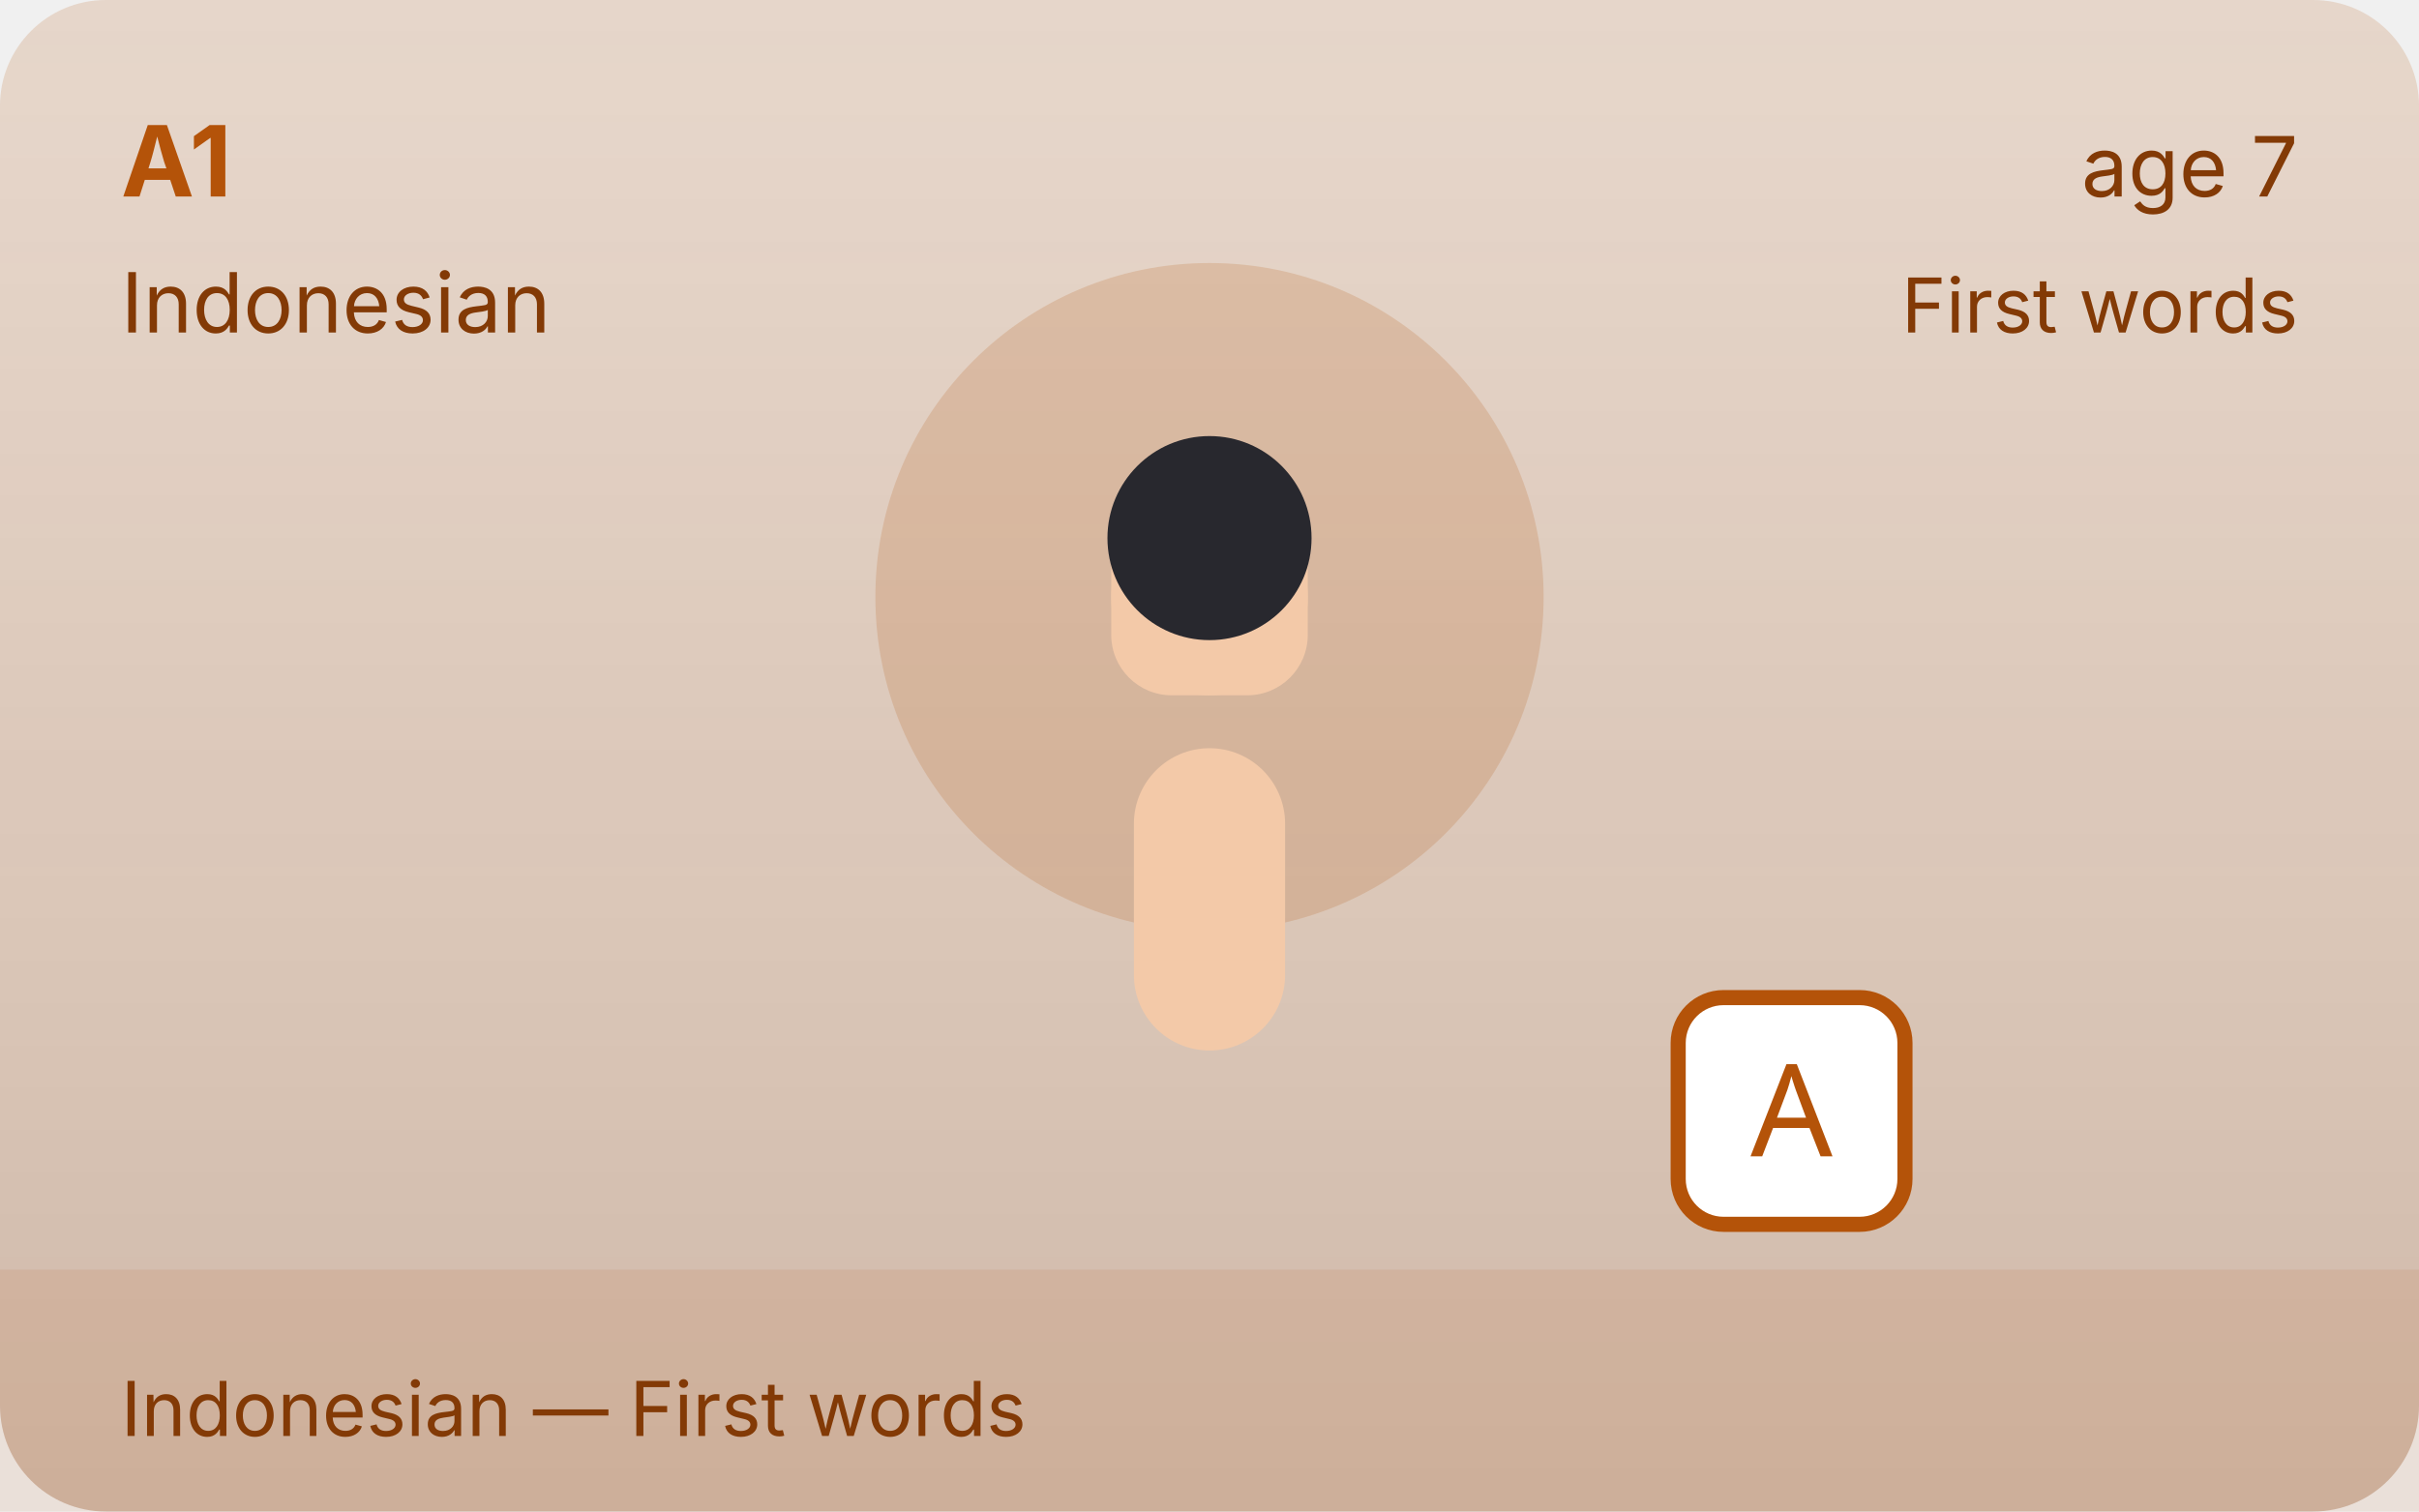
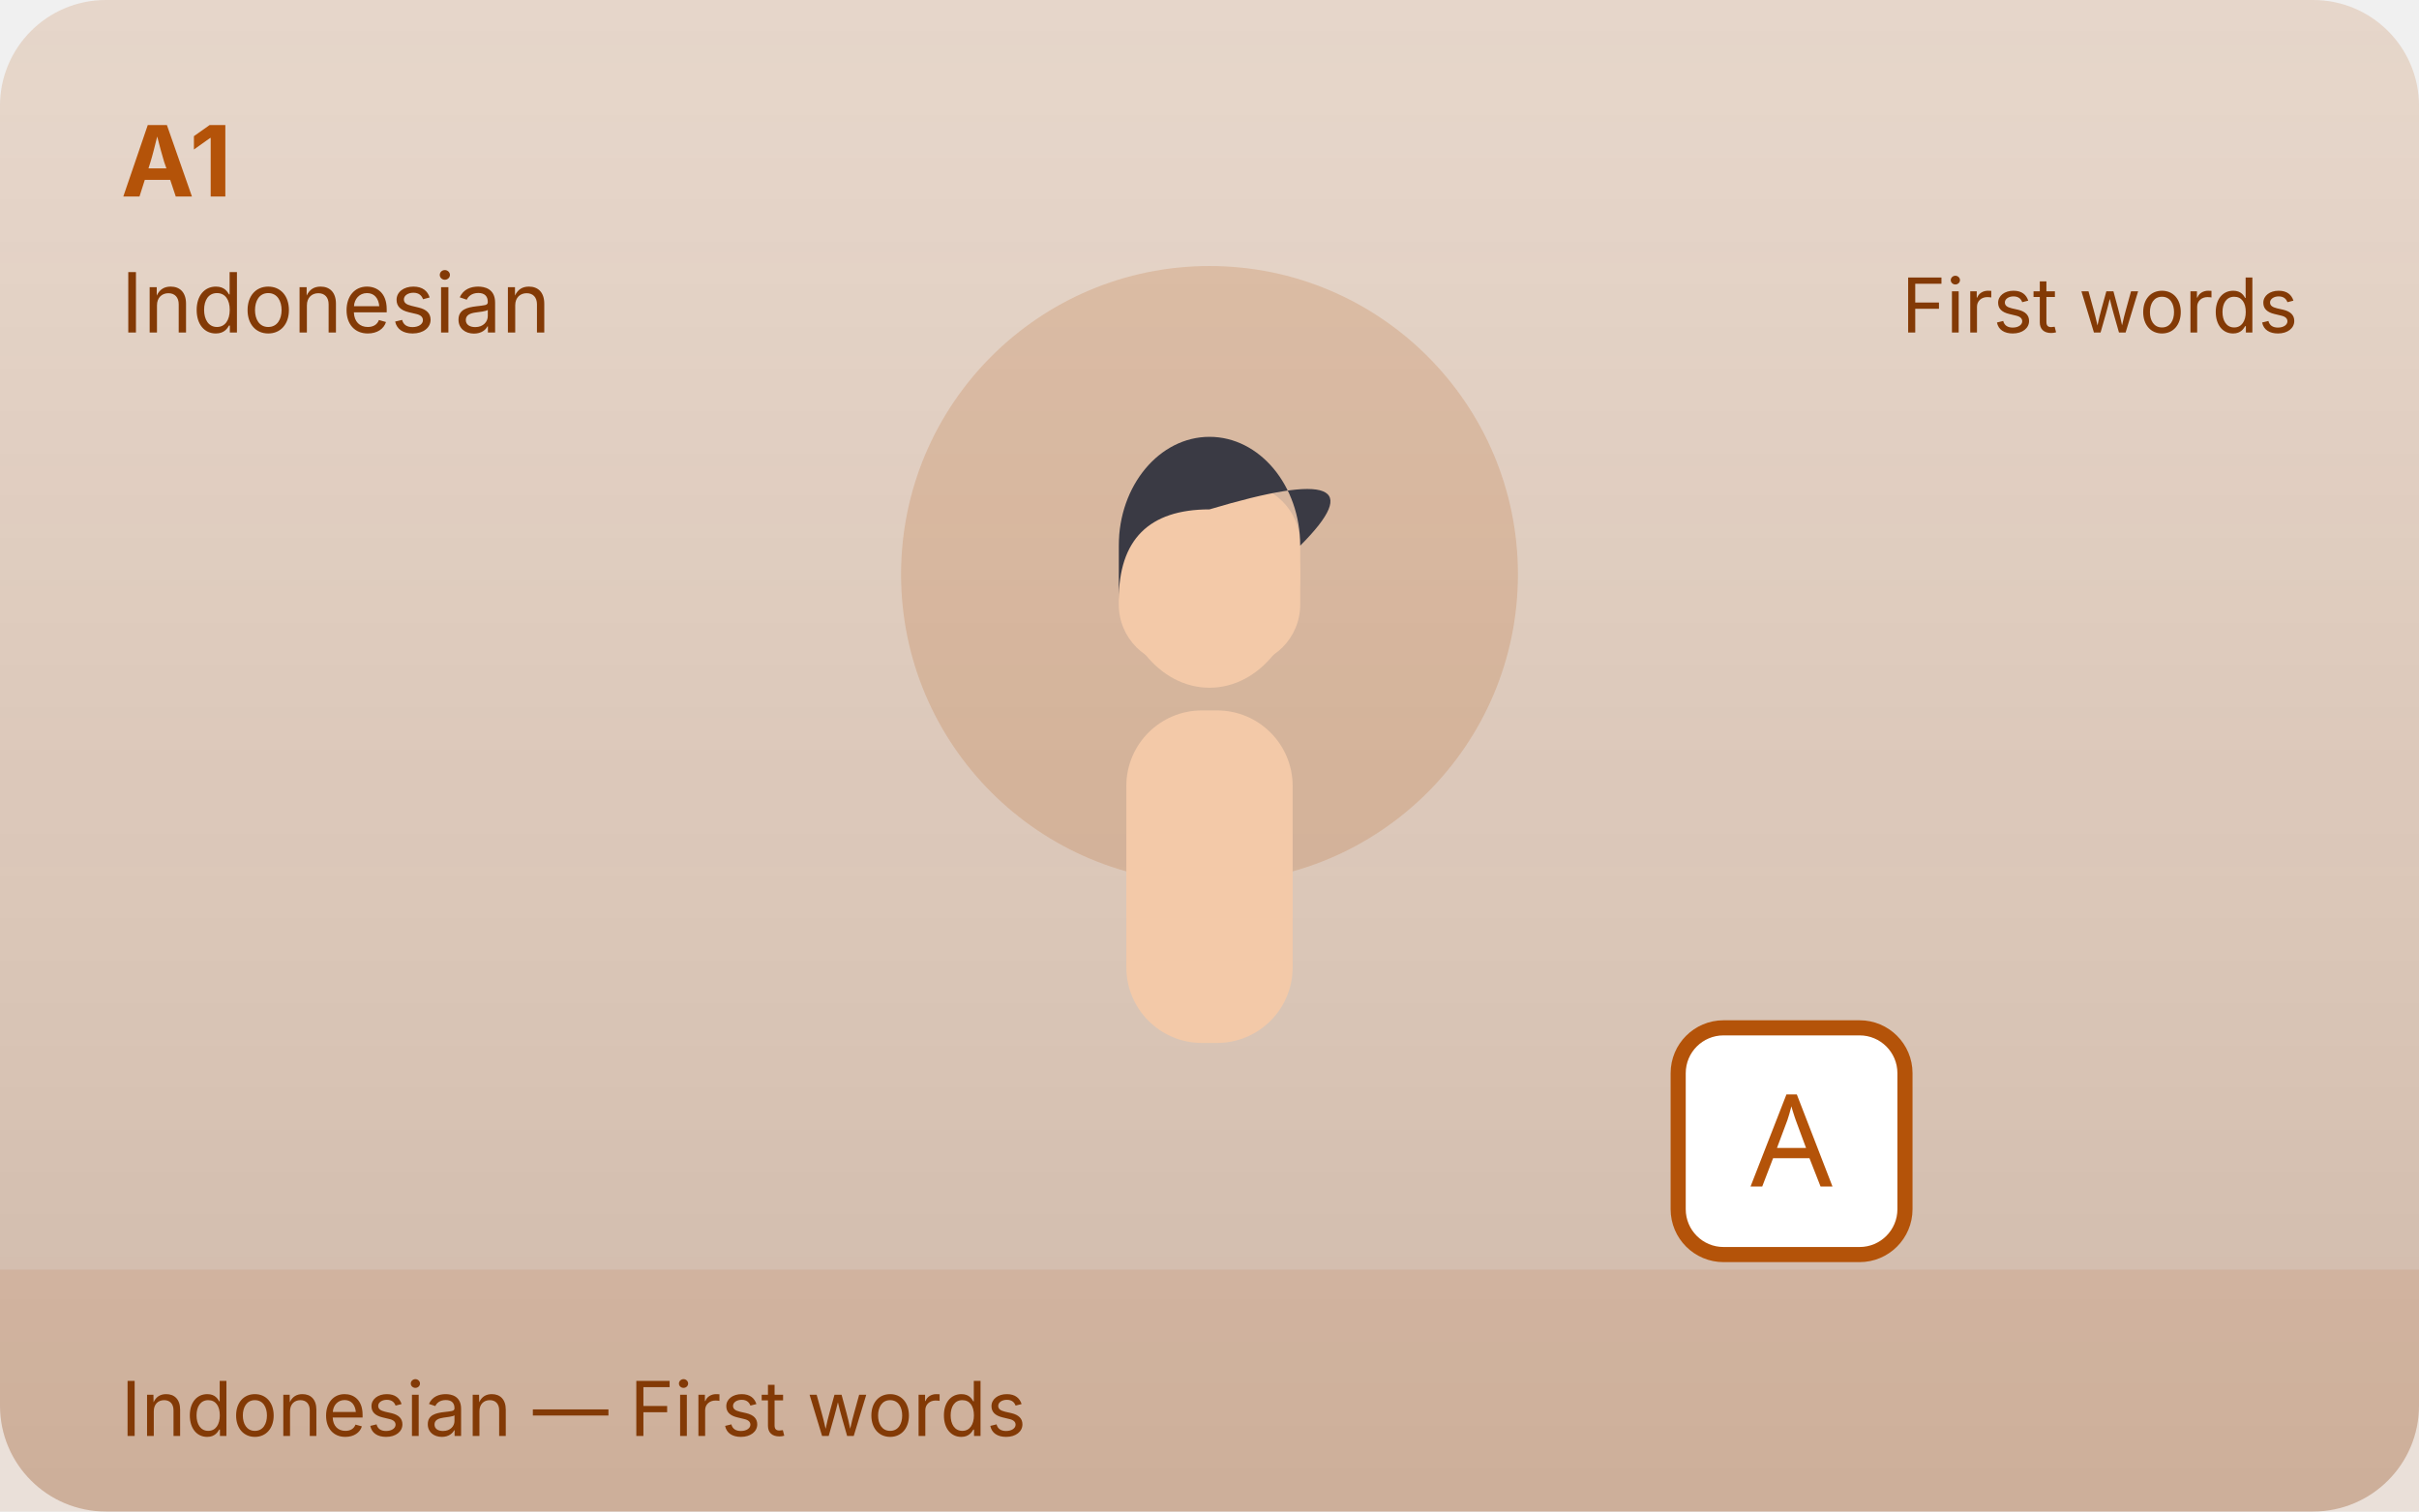
- <svg xmlns="http://www.w3.org/2000/svg" viewBox="0 0 320 200" width="320" height="200" role="img" aria-label="Indonesian at level A1: a child. greet, count to twenty, read a shop sign">
+ <svg xmlns="http://www.w3.org/2000/svg" viewBox="0 0 320 200" width="320" height="200" role="img" aria-label="Indonesian at level A1: greet, count to twenty, read a shop sign">
  <defs>
    <linearGradient id="bg" x1="0" y1="0" x2="0" y2="1">
      <stop offset="0" stop-color="#b45309" stop-opacity=".16" />
      <stop offset="1" stop-color="#833a06" stop-opacity=".3" />
    </linearGradient>
  </defs>
  <rect width="320" height="200" rx="14" fill="url(#bg)" />
-   <circle cx="160.0" cy="79.0" r="44.2" fill="#b45309" opacity=".18" />
+   <circle cx="160.0" cy="76.0" r="40.8" fill="#b45309" opacity=".18" />
  <rect x="0" y="168" width="320" height="32" fill="#b45309" opacity=".1" />
  <g>
-     <rect x="150.0" y="99.0" width="20.0" height="40.0" rx="10" fill="#f3c9a8" />
-     <rect x="147.0" y="66.0" width="26.0" height="26.0" rx="8" fill="#f3c9a8" />
-     <circle cx="160.0" cy="79.0" r="13.0" fill="#f3c9a8" />
-     <circle cx="160.0" cy="71.2" r="13.5" fill="rgb(40,40,46)" />
+     <rect x="149.0" y="94.0" width="22.0" height="44.0" rx="10" fill="#f3c9a8" />
+     <rect x="148.0" y="64.0" width="24.0" height="24.0" rx="8" fill="#f3c9a8" />
+     <ellipse cx="160.0" cy="76.0" rx="12.0" ry="15.0" fill="#f3c9a8" />
+     <path d="M148.0 72.2 a12.0 14.4 0 0 1 24.0 0 q12.0 -12.0 -12.0 -4.8 q-12.0 0 -12.0 12.0 z" fill="#3a3a44" />
  </g>
-   <rect x="222" y="132.0" width="30" height="30" rx="6" fill="#fff" stroke="#b45309" stroke-width="2" />
-   <text x="237" y="153.0" font-size="17" text-anchor="middle" fill="#b45309" font-family="system-ui,sans-serif">A</text>
+   <rect x="222" y="136" width="30" height="30" rx="6" fill="#fff" stroke="#b45309" stroke-width="2" />
+   <text x="237" y="157" font-size="17" text-anchor="middle" fill="#b45309" font-family="system-ui,sans-serif">A</text>
  <text x="16" y="26" font-size="13" font-weight="700" fill="#b45309" font-family="system-ui,-apple-system,Segoe UI,sans-serif">A1</text>
  <text x="16" y="44" font-size="11" fill="#833a06" direction="ltr" font-family="system-ui,-apple-system,Segoe UI,sans-serif">Indonesian</text>
-   <text x="304" y="26" text-anchor="end" font-size="11" fill="#833a06" font-family="system-ui,-apple-system,Segoe UI,sans-serif">age 7</text>
  <text x="304" y="44" text-anchor="end" font-size="10" fill="#833a06" font-family="system-ui,-apple-system,Segoe UI,sans-serif">First words</text>
  <text x="16" y="190" font-size="10" fill="#833a06" font-family="system-ui,-apple-system,Segoe UI,sans-serif">Indonesian — First words</text>
</svg>
